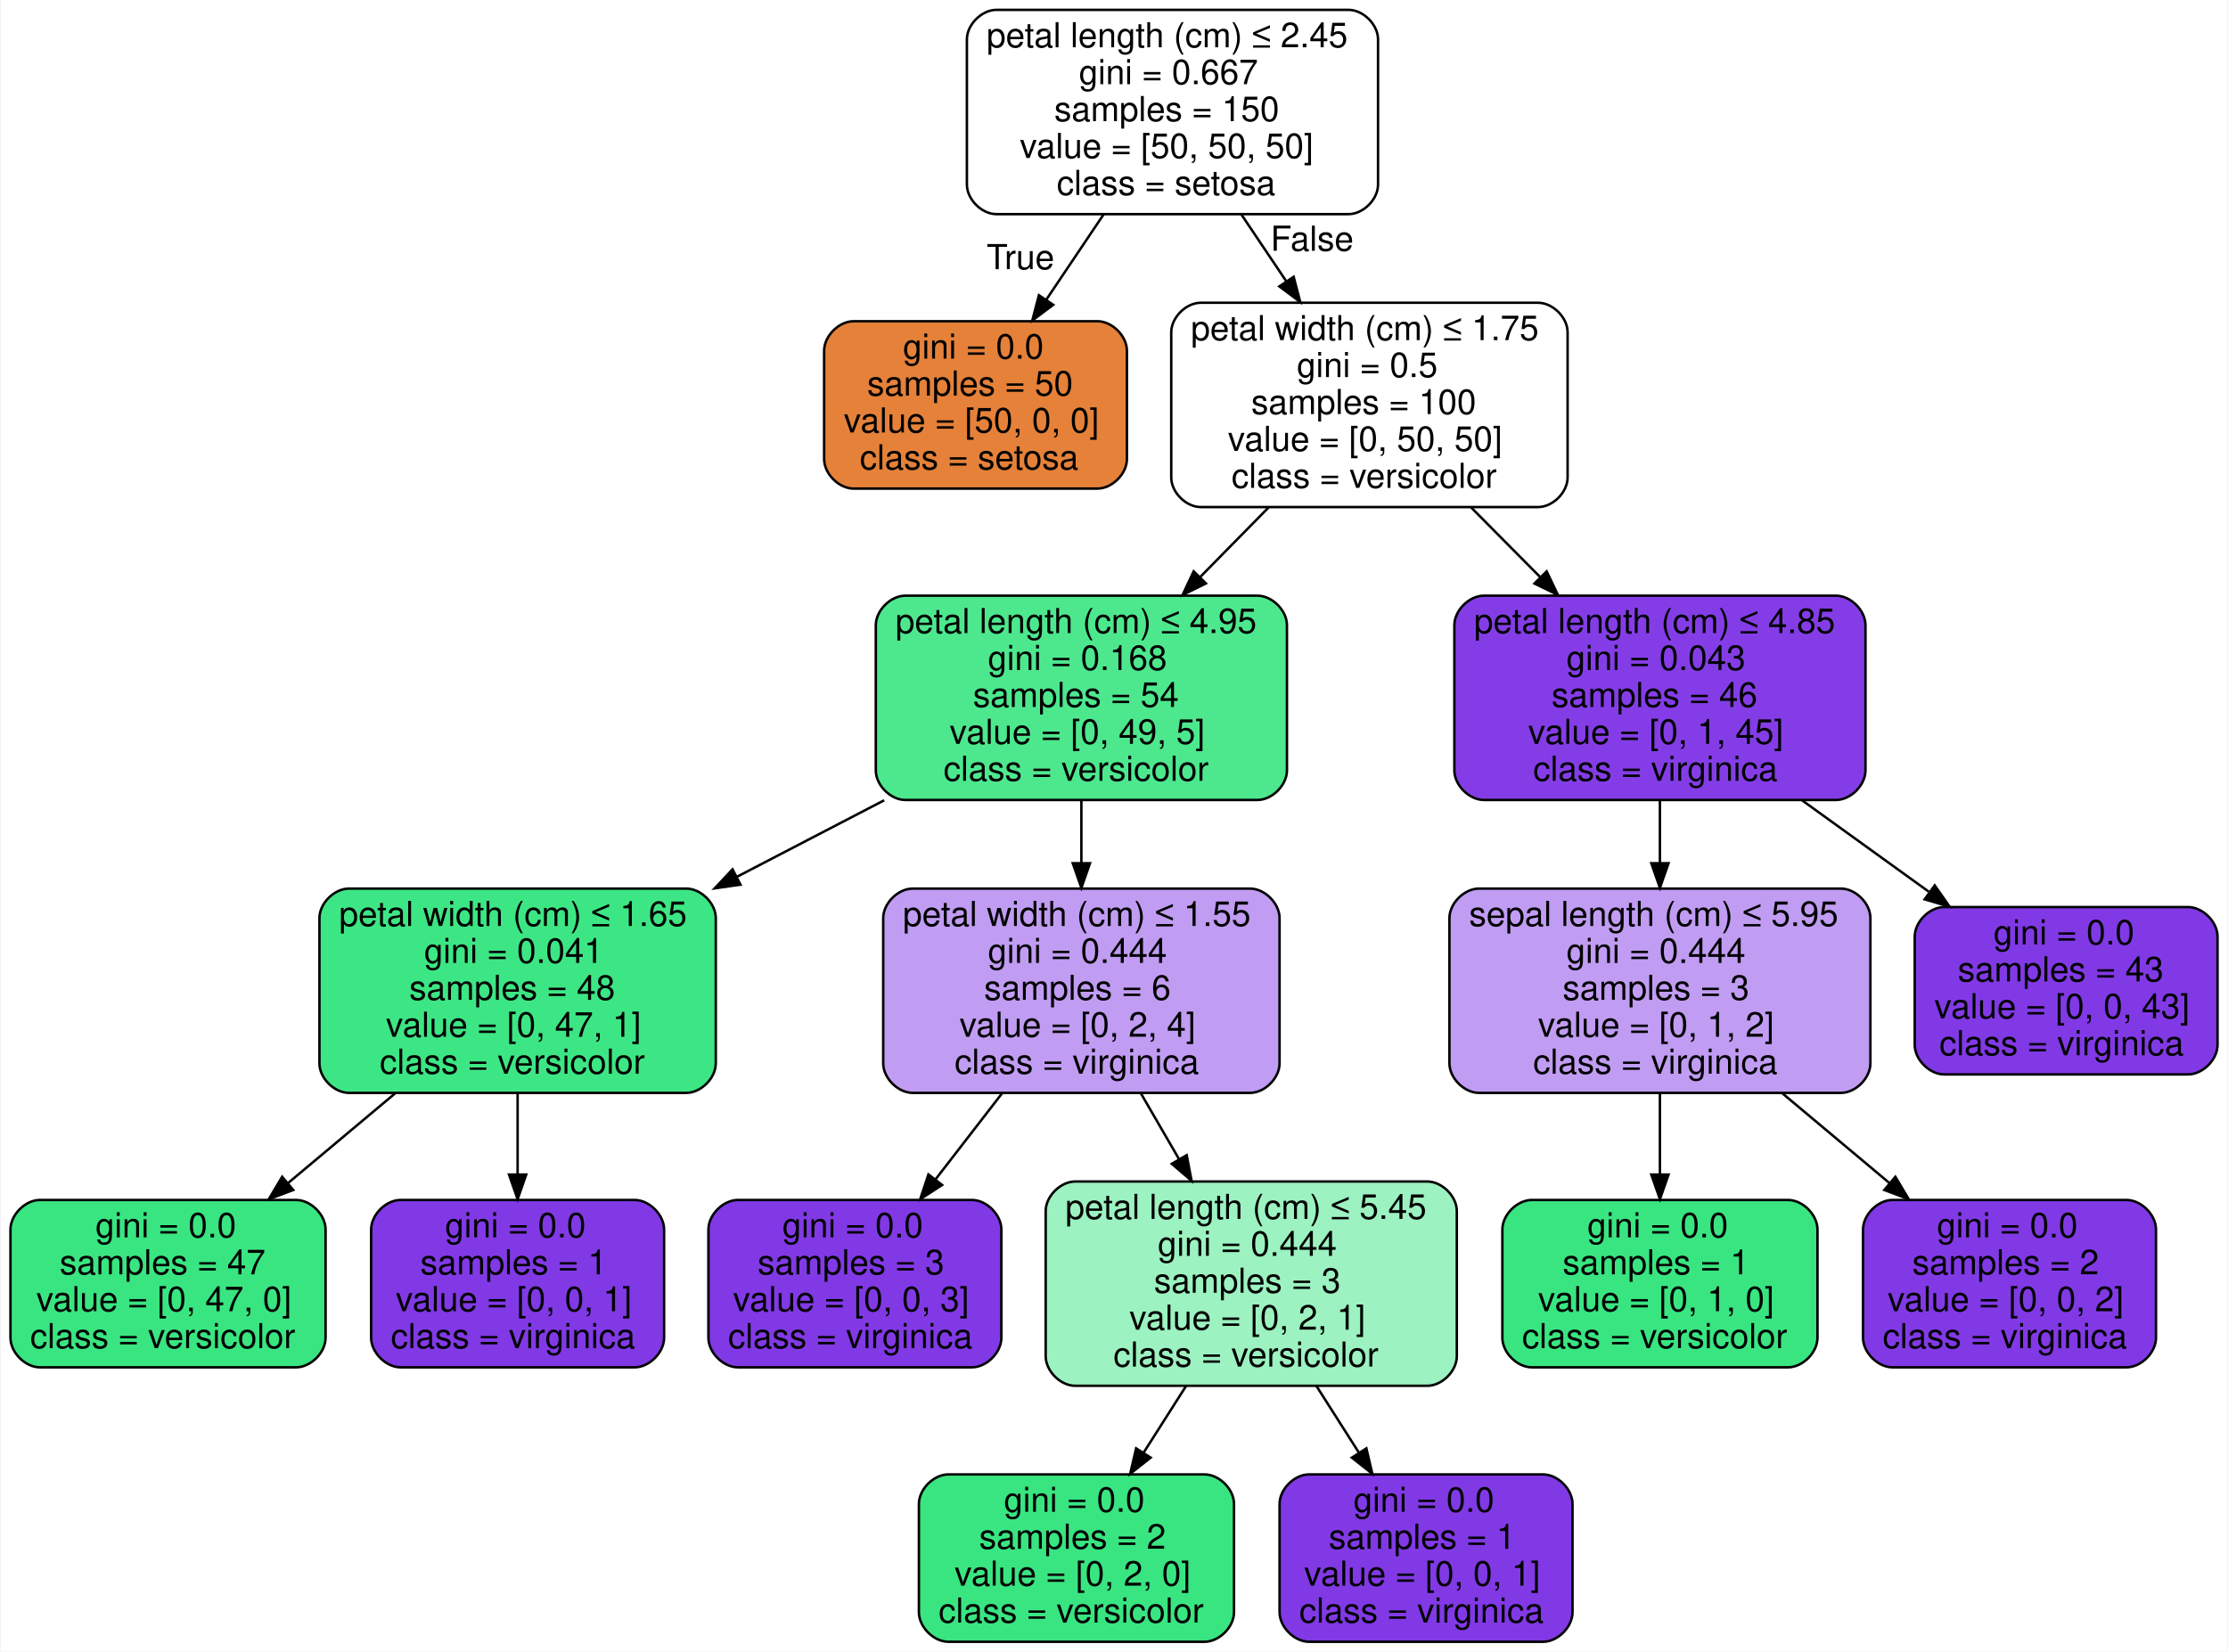
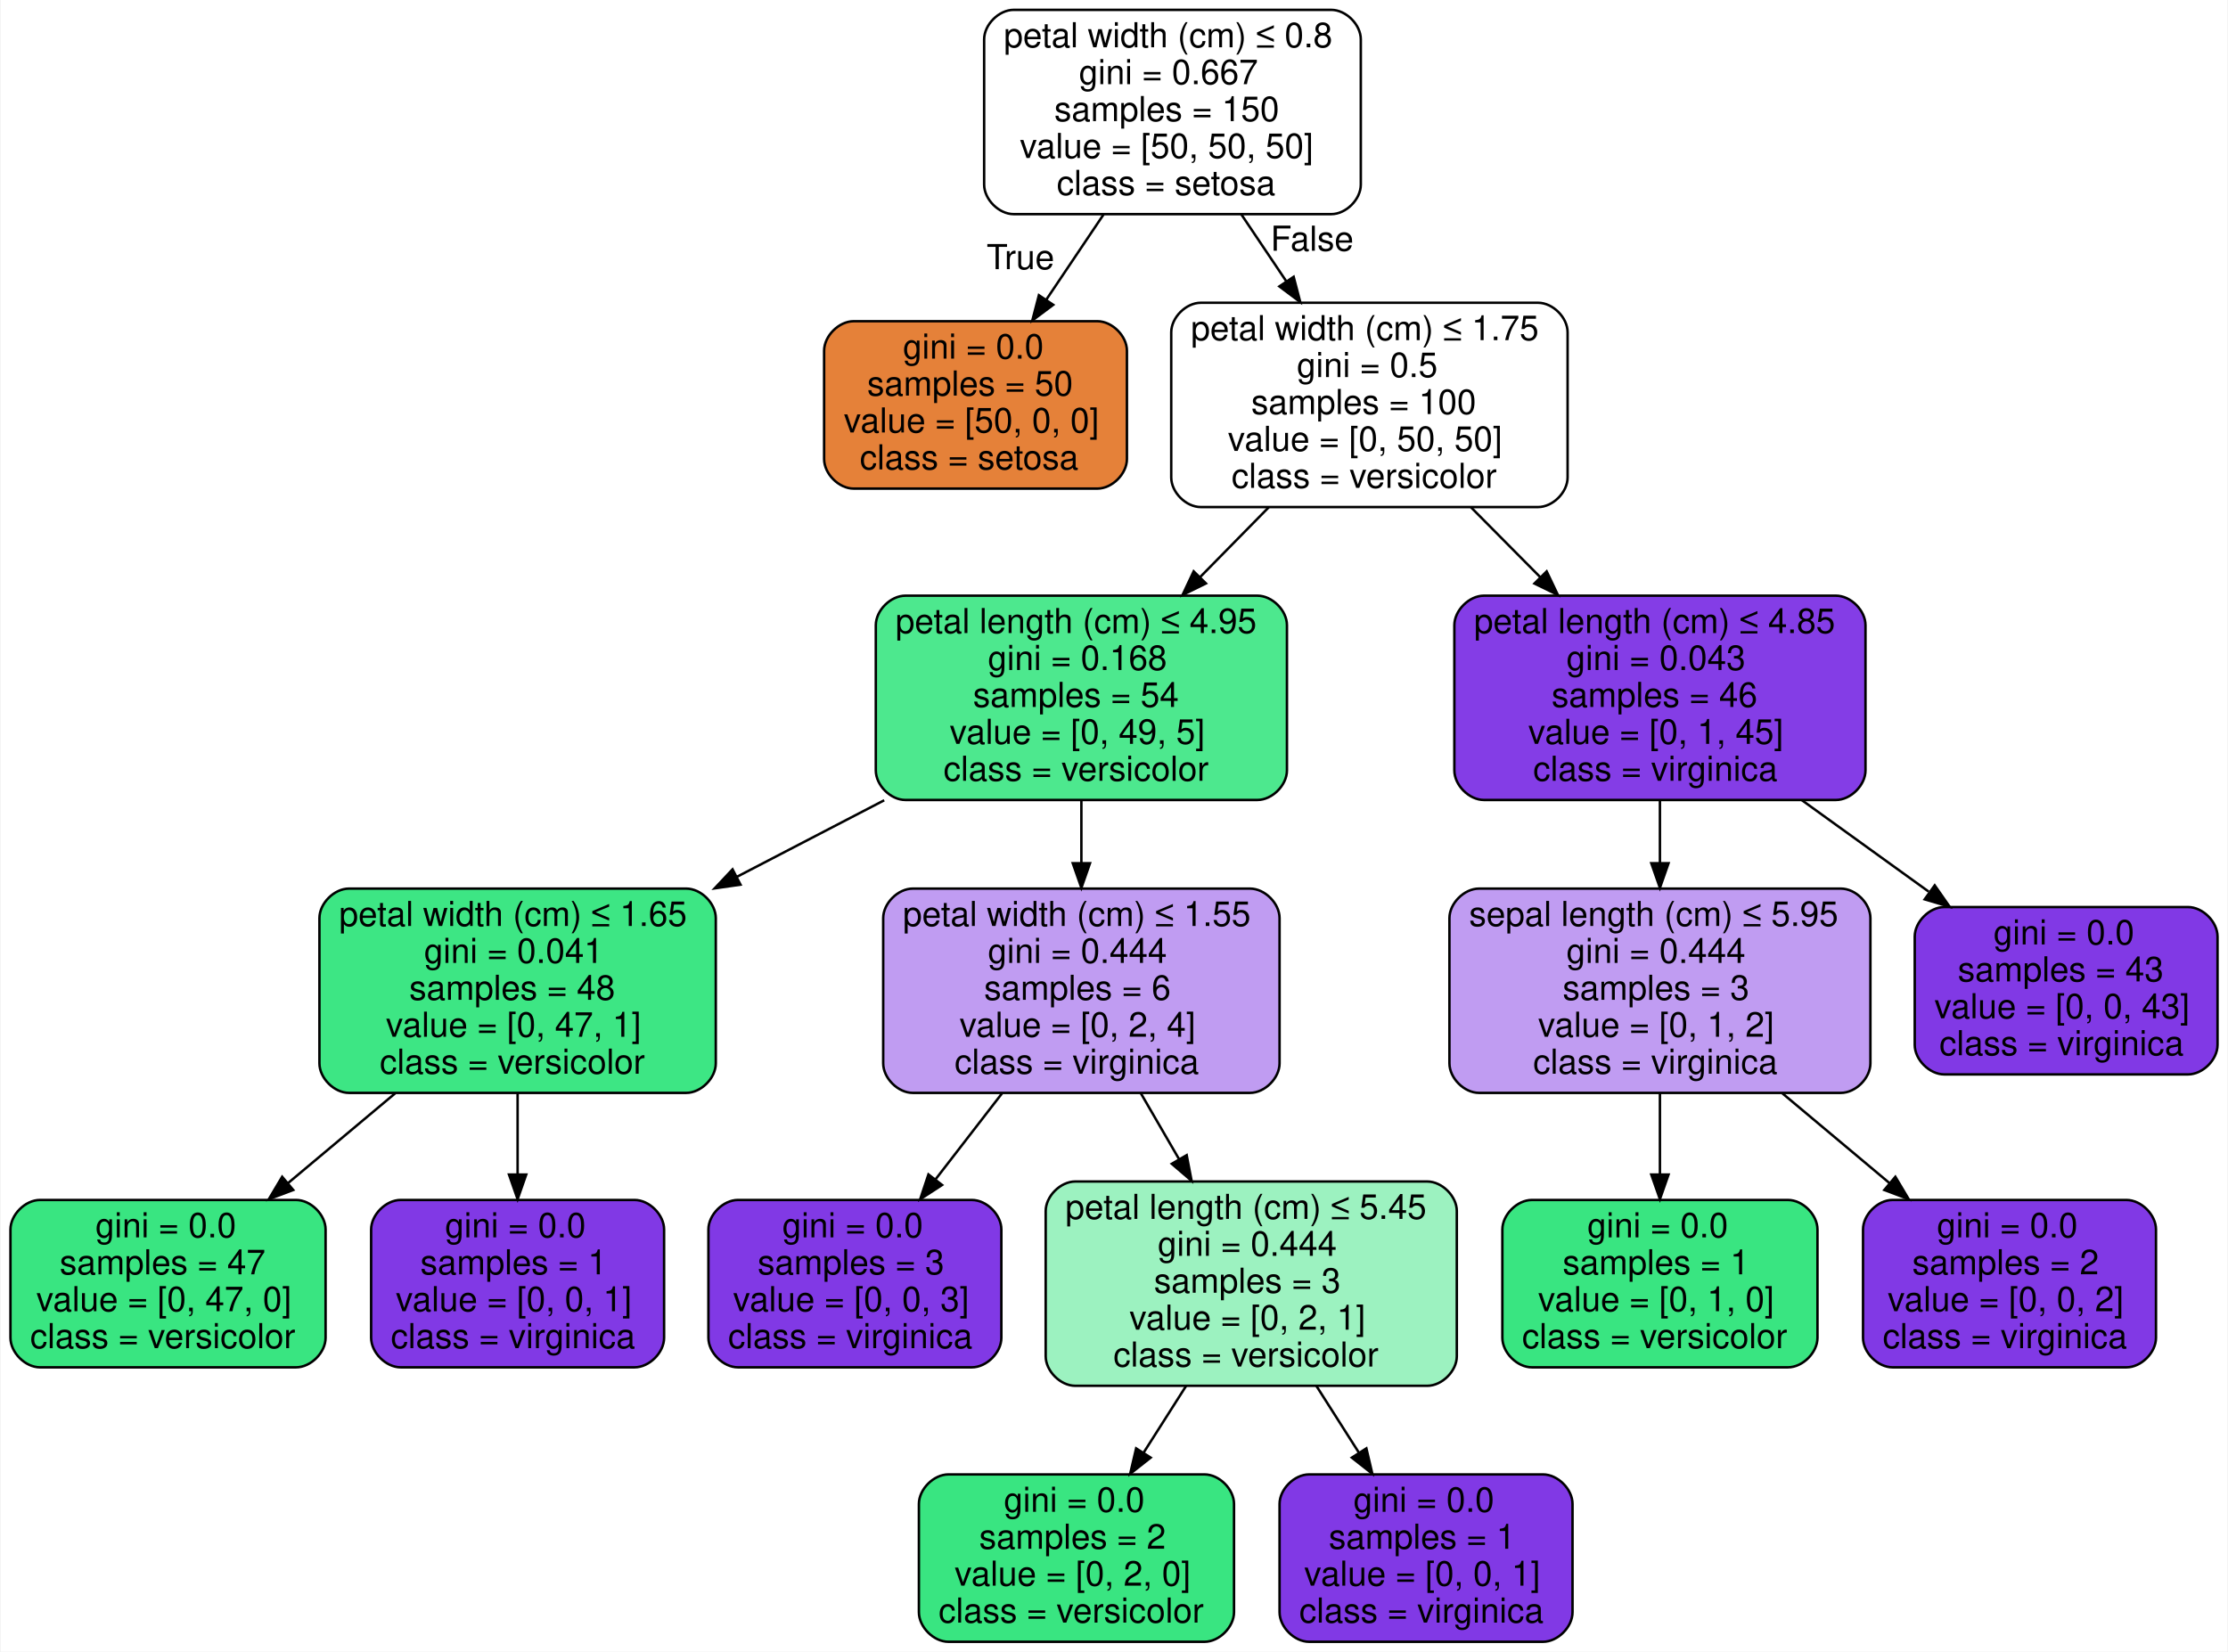
<svg xmlns="http://www.w3.org/2000/svg" width="905pt" height="671pt" viewBox="0.00 0.00 904.50 671.00">
  <g id="graph0" class="graph" transform="scale(1 1) rotate(0) translate(4 667)">
    <polygon fill="#ffffff" stroke="transparent" points="-4,4 -4,-667 900.5,-667 900.5,4 -4,4" />
    <g id="node1" class="node">
-       <path fill="#ffffff" stroke="#000000" d="M543.5,-663C543.5,-663 400.5,-663 400.5,-663 394.5,-663 388.5,-657 388.5,-651 388.5,-651 388.5,-592 388.5,-592 388.5,-586 394.5,-580 400.5,-580 400.5,-580 543.5,-580 543.5,-580 549.5,-580 555.5,-586 555.5,-592 555.5,-592 555.5,-651 555.5,-651 555.5,-657 549.5,-663 543.5,-663" />
-       <text text-anchor="start" x="396.5" y="-647.8" font-family="Helvetica,sans-Serif" font-size="14.00" fill="#000000">petal length (cm) ≤ 2.45</text>
+       <path fill="#ffffff" stroke="#000000" d="M536.5,-663C536.5,-663 407.5,-663 407.5,-663 401.5,-663 395.5,-657 395.5,-651 395.5,-651 395.5,-592 395.5,-592 395.5,-586 401.5,-580 407.5,-580 407.5,-580 536.5,-580 536.5,-580 542.5,-580 548.5,-586 548.5,-592 548.5,-592 548.5,-651 548.5,-651 548.5,-657 542.5,-663 536.5,-663" />
+       <text text-anchor="start" x="403.5" y="-647.8" font-family="Helvetica,sans-Serif" font-size="14.00" fill="#000000">petal width (cm) ≤ 0.8</text>
      <text text-anchor="start" x="434" y="-632.8" font-family="Helvetica,sans-Serif" font-size="14.00" fill="#000000">gini = 0.667</text>
      <text text-anchor="start" x="424" y="-617.8" font-family="Helvetica,sans-Serif" font-size="14.00" fill="#000000">samples = 150</text>
      <text text-anchor="start" x="410" y="-602.8" font-family="Helvetica,sans-Serif" font-size="14.00" fill="#000000">value = [50, 50, 50]</text>
      <text text-anchor="start" x="425" y="-587.8" font-family="Helvetica,sans-Serif" font-size="14.00" fill="#000000">class = setosa</text>
    </g>
    <g id="node2" class="node">
      <path fill="#e58139" stroke="#000000" d="M441.5,-536.5C441.5,-536.5 342.5,-536.5 342.5,-536.5 336.5,-536.5 330.5,-530.5 330.5,-524.5 330.5,-524.5 330.5,-480.5 330.5,-480.5 330.5,-474.5 336.5,-468.5 342.5,-468.5 342.5,-468.5 441.5,-468.5 441.5,-468.5 447.5,-468.5 453.5,-474.5 453.5,-480.5 453.5,-480.5 453.5,-524.5 453.5,-524.5 453.5,-530.5 447.5,-536.5 441.5,-536.5" />
      <text text-anchor="start" x="362.5" y="-521.3" font-family="Helvetica,sans-Serif" font-size="14.00" fill="#000000">gini = 0.0</text>
      <text text-anchor="start" x="348" y="-506.3" font-family="Helvetica,sans-Serif" font-size="14.00" fill="#000000">samples = 50</text>
      <text text-anchor="start" x="338.5" y="-491.3" font-family="Helvetica,sans-Serif" font-size="14.00" fill="#000000">value = [50, 0, 0]</text>
      <text text-anchor="start" x="345" y="-476.3" font-family="Helvetica,sans-Serif" font-size="14.00" fill="#000000">class = setosa</text>
    </g>
    <g id="edge1" class="edge">
      <path fill="none" stroke="#000000" d="M444.02,-579.88C436.48,-568.664 428.311,-556.513 420.731,-545.237" />
      <polygon fill="#000000" stroke="#000000" points="423.553,-543.161 415.069,-536.815 417.743,-547.067 423.553,-543.161" />
      <text text-anchor="middle" x="410.261" y="-557.648" font-family="Helvetica,sans-Serif" font-size="14.00" fill="#000000">True</text>
    </g>
    <g id="node3" class="node">
      <path fill="#ffffff" stroke="#000000" d="M620.5,-544C620.5,-544 483.5,-544 483.5,-544 477.5,-544 471.5,-538 471.5,-532 471.5,-532 471.5,-473 471.5,-473 471.5,-467 477.5,-461 483.5,-461 483.5,-461 620.5,-461 620.5,-461 626.5,-461 632.5,-467 632.5,-473 632.5,-473 632.5,-532 632.5,-532 632.5,-538 626.5,-544 620.5,-544" />
      <text text-anchor="start" x="479.5" y="-528.8" font-family="Helvetica,sans-Serif" font-size="14.00" fill="#000000">petal width (cm) ≤ 1.75</text>
      <text text-anchor="start" x="522.5" y="-513.8" font-family="Helvetica,sans-Serif" font-size="14.00" fill="#000000">gini = 0.5</text>
      <text text-anchor="start" x="504" y="-498.8" font-family="Helvetica,sans-Serif" font-size="14.00" fill="#000000">samples = 100</text>
      <text text-anchor="start" x="494.5" y="-483.8" font-family="Helvetica,sans-Serif" font-size="14.00" fill="#000000">value = [0, 50, 50]</text>
      <text text-anchor="start" x="496" y="-468.8" font-family="Helvetica,sans-Serif" font-size="14.00" fill="#000000">class = versicolor</text>
    </g>
    <g id="edge2" class="edge">
      <path fill="none" stroke="#000000" d="M499.98,-579.88C505.853,-571.143 512.107,-561.84 518.168,-552.825" />
      <polygon fill="#000000" stroke="#000000" points="521.226,-554.55 523.9,-544.298 515.417,-550.644 521.226,-554.55" />
      <text text-anchor="middle" x="528.708" y="-565.131" font-family="Helvetica,sans-Serif" font-size="14.00" fill="#000000">False</text>
    </g>
    <g id="node4" class="node">
      <path fill="#4de88e" stroke="#000000" d="M506.5,-425C506.5,-425 363.5,-425 363.5,-425 357.5,-425 351.5,-419 351.5,-413 351.5,-413 351.5,-354 351.5,-354 351.5,-348 357.5,-342 363.5,-342 363.5,-342 506.5,-342 506.5,-342 512.5,-342 518.5,-348 518.5,-354 518.5,-354 518.5,-413 518.5,-413 518.5,-419 512.5,-425 506.5,-425" />
      <text text-anchor="start" x="359.5" y="-409.8" font-family="Helvetica,sans-Serif" font-size="14.00" fill="#000000">petal length (cm) ≤ 4.95</text>
      <text text-anchor="start" x="397" y="-394.8" font-family="Helvetica,sans-Serif" font-size="14.00" fill="#000000">gini = 0.168</text>
      <text text-anchor="start" x="391" y="-379.8" font-family="Helvetica,sans-Serif" font-size="14.00" fill="#000000">samples = 54</text>
      <text text-anchor="start" x="381.5" y="-364.8" font-family="Helvetica,sans-Serif" font-size="14.00" fill="#000000">value = [0, 49, 5]</text>
      <text text-anchor="start" x="379" y="-349.8" font-family="Helvetica,sans-Serif" font-size="14.00" fill="#000000">class = versicolor</text>
    </g>
    <g id="edge3" class="edge">
      <path fill="none" stroke="#000000" d="M511.079,-460.88C502.047,-451.693 492.399,-441.88 483.111,-432.434" />
      <polygon fill="#000000" stroke="#000000" points="485.602,-429.975 476.096,-425.298 480.611,-434.883 485.602,-429.975" />
    </g>
    <g id="node13" class="node">
      <path fill="#843de6" stroke="#000000" d="M741.5,-425C741.5,-425 598.5,-425 598.5,-425 592.5,-425 586.5,-419 586.5,-413 586.5,-413 586.5,-354 586.5,-354 586.5,-348 592.5,-342 598.5,-342 598.5,-342 741.5,-342 741.5,-342 747.5,-342 753.5,-348 753.5,-354 753.5,-354 753.5,-413 753.5,-413 753.5,-419 747.5,-425 741.5,-425" />
      <text text-anchor="start" x="594.5" y="-409.8" font-family="Helvetica,sans-Serif" font-size="14.00" fill="#000000">petal length (cm) ≤ 4.85</text>
      <text text-anchor="start" x="632" y="-394.8" font-family="Helvetica,sans-Serif" font-size="14.00" fill="#000000">gini = 0.043</text>
      <text text-anchor="start" x="626" y="-379.8" font-family="Helvetica,sans-Serif" font-size="14.00" fill="#000000">samples = 46</text>
      <text text-anchor="start" x="616.5" y="-364.8" font-family="Helvetica,sans-Serif" font-size="14.00" fill="#000000">value = [0, 1, 45]</text>
      <text text-anchor="start" x="618.5" y="-349.8" font-family="Helvetica,sans-Serif" font-size="14.00" fill="#000000">class = virginica</text>
    </g>
    <g id="edge12" class="edge">
      <path fill="none" stroke="#000000" d="M593.271,-460.88C602.38,-451.693 612.111,-441.88 621.478,-432.434" />
      <polygon fill="#000000" stroke="#000000" points="623.997,-434.863 628.553,-425.298 619.027,-429.935 623.997,-434.863" />
    </g>
    <g id="node5" class="node">
      <path fill="#3de684" stroke="#000000" d="M274.5,-306C274.5,-306 137.5,-306 137.5,-306 131.5,-306 125.5,-300 125.5,-294 125.5,-294 125.5,-235 125.5,-235 125.5,-229 131.5,-223 137.5,-223 137.5,-223 274.5,-223 274.5,-223 280.5,-223 286.5,-229 286.5,-235 286.5,-235 286.5,-294 286.5,-294 286.5,-300 280.5,-306 274.5,-306" />
      <text text-anchor="start" x="133.5" y="-290.8" font-family="Helvetica,sans-Serif" font-size="14.00" fill="#000000">petal width (cm) ≤ 1.65</text>
      <text text-anchor="start" x="168" y="-275.8" font-family="Helvetica,sans-Serif" font-size="14.00" fill="#000000">gini = 0.041</text>
      <text text-anchor="start" x="162" y="-260.8" font-family="Helvetica,sans-Serif" font-size="14.00" fill="#000000">samples = 48</text>
      <text text-anchor="start" x="152.5" y="-245.8" font-family="Helvetica,sans-Serif" font-size="14.00" fill="#000000">value = [0, 47, 1]</text>
      <text text-anchor="start" x="150" y="-230.8" font-family="Helvetica,sans-Serif" font-size="14.00" fill="#000000">class = versicolor</text>
    </g>
    <g id="edge4" class="edge">
      <path fill="none" stroke="#000000" d="M354.907,-341.88C335.557,-331.824 314.762,-321.018 295.03,-310.764" />
      <polygon fill="#000000" stroke="#000000" points="296.535,-307.602 286.048,-306.097 293.307,-313.814 296.535,-307.602" />
    </g>
    <g id="node8" class="node">
      <path fill="#c09cf2" stroke="#000000" d="M503.5,-306C503.5,-306 366.5,-306 366.5,-306 360.5,-306 354.5,-300 354.5,-294 354.5,-294 354.5,-235 354.5,-235 354.5,-229 360.5,-223 366.5,-223 366.5,-223 503.5,-223 503.5,-223 509.5,-223 515.5,-229 515.5,-235 515.5,-235 515.5,-294 515.5,-294 515.5,-300 509.5,-306 503.5,-306" />
      <text text-anchor="start" x="362.5" y="-290.8" font-family="Helvetica,sans-Serif" font-size="14.00" fill="#000000">petal width (cm) ≤ 1.55</text>
      <text text-anchor="start" x="397" y="-275.8" font-family="Helvetica,sans-Serif" font-size="14.00" fill="#000000">gini = 0.444</text>
      <text text-anchor="start" x="395.5" y="-260.8" font-family="Helvetica,sans-Serif" font-size="14.00" fill="#000000">samples = 6</text>
      <text text-anchor="start" x="385.5" y="-245.8" font-family="Helvetica,sans-Serif" font-size="14.00" fill="#000000">value = [0, 2, 4]</text>
      <text text-anchor="start" x="383.5" y="-230.8" font-family="Helvetica,sans-Serif" font-size="14.00" fill="#000000">class = virginica</text>
    </g>
    <g id="edge7" class="edge">
      <path fill="none" stroke="#000000" d="M435,-341.88C435,-333.684 435,-324.989 435,-316.501" />
      <polygon fill="#000000" stroke="#000000" points="438.5,-316.298 435,-306.298 431.5,-316.298 438.5,-316.298" />
    </g>
    <g id="node6" class="node">
      <path fill="#39e581" stroke="#000000" d="M116,-179.5C116,-179.5 12,-179.5 12,-179.5 6,-179.5 0,-173.5 0,-167.5 0,-167.5 0,-123.5 0,-123.5 0,-117.5 6,-111.5 12,-111.5 12,-111.5 116,-111.5 116,-111.5 122,-111.5 128,-117.5 128,-123.5 128,-123.5 128,-167.5 128,-167.5 128,-173.5 122,-179.5 116,-179.5" />
      <text text-anchor="start" x="34.5" y="-164.3" font-family="Helvetica,sans-Serif" font-size="14.00" fill="#000000">gini = 0.0</text>
      <text text-anchor="start" x="20" y="-149.3" font-family="Helvetica,sans-Serif" font-size="14.00" fill="#000000">samples = 47</text>
      <text text-anchor="start" x="10.5" y="-134.3" font-family="Helvetica,sans-Serif" font-size="14.00" fill="#000000">value = [0, 47, 0]</text>
      <text text-anchor="start" x="8" y="-119.3" font-family="Helvetica,sans-Serif" font-size="14.00" fill="#000000">class = versicolor</text>
    </g>
    <g id="edge5" class="edge">
      <path fill="none" stroke="#000000" d="M156.335,-222.88C142.164,-211.004 126.743,-198.08 112.634,-186.257" />
      <polygon fill="#000000" stroke="#000000" points="114.86,-183.555 104.947,-179.815 110.364,-188.921 114.86,-183.555" />
    </g>
    <g id="node7" class="node">
      <path fill="#8139e5" stroke="#000000" d="M253.5,-179.5C253.5,-179.5 158.5,-179.5 158.5,-179.5 152.5,-179.5 146.5,-173.5 146.5,-167.5 146.5,-167.5 146.5,-123.5 146.5,-123.5 146.5,-117.5 152.5,-111.5 158.5,-111.5 158.5,-111.5 253.5,-111.5 253.5,-111.5 259.5,-111.5 265.5,-117.5 265.5,-123.5 265.5,-123.5 265.5,-167.5 265.5,-167.5 265.5,-173.5 259.5,-179.5 253.5,-179.5" />
      <text text-anchor="start" x="176.5" y="-164.3" font-family="Helvetica,sans-Serif" font-size="14.00" fill="#000000">gini = 0.0</text>
      <text text-anchor="start" x="166.5" y="-149.3" font-family="Helvetica,sans-Serif" font-size="14.00" fill="#000000">samples = 1</text>
      <text text-anchor="start" x="156.5" y="-134.3" font-family="Helvetica,sans-Serif" font-size="14.00" fill="#000000">value = [0, 0, 1]</text>
      <text text-anchor="start" x="154.5" y="-119.3" font-family="Helvetica,sans-Serif" font-size="14.00" fill="#000000">class = virginica</text>
    </g>
    <g id="edge6" class="edge">
      <path fill="none" stroke="#000000" d="M206,-222.88C206,-212.213 206,-200.702 206,-189.901" />
      <polygon fill="#000000" stroke="#000000" points="209.5,-189.815 206,-179.815 202.5,-189.815 209.5,-189.815" />
    </g>
    <g id="node9" class="node">
      <path fill="#8139e5" stroke="#000000" d="M390.5,-179.5C390.5,-179.5 295.5,-179.5 295.5,-179.5 289.5,-179.5 283.5,-173.5 283.5,-167.5 283.5,-167.5 283.5,-123.5 283.5,-123.5 283.5,-117.5 289.5,-111.5 295.5,-111.5 295.5,-111.5 390.5,-111.5 390.5,-111.5 396.5,-111.5 402.5,-117.5 402.5,-123.5 402.5,-123.5 402.5,-167.5 402.5,-167.5 402.5,-173.5 396.5,-179.5 390.5,-179.5" />
      <text text-anchor="start" x="313.5" y="-164.3" font-family="Helvetica,sans-Serif" font-size="14.00" fill="#000000">gini = 0.0</text>
      <text text-anchor="start" x="303.5" y="-149.3" font-family="Helvetica,sans-Serif" font-size="14.00" fill="#000000">samples = 3</text>
      <text text-anchor="start" x="293.5" y="-134.3" font-family="Helvetica,sans-Serif" font-size="14.00" fill="#000000">value = [0, 0, 3]</text>
      <text text-anchor="start" x="291.5" y="-119.3" font-family="Helvetica,sans-Serif" font-size="14.00" fill="#000000">class = virginica</text>
    </g>
    <g id="edge8" class="edge">
      <path fill="none" stroke="#000000" d="M402.823,-222.88C394.067,-211.554 384.574,-199.275 375.784,-187.906" />
      <polygon fill="#000000" stroke="#000000" points="378.415,-185.586 369.529,-179.815 372.877,-189.867 378.415,-185.586" />
    </g>
    <g id="node10" class="node">
      <path fill="#9cf2c0" stroke="#000000" d="M575.5,-187C575.5,-187 432.5,-187 432.5,-187 426.5,-187 420.5,-181 420.5,-175 420.5,-175 420.5,-116 420.5,-116 420.5,-110 426.5,-104 432.5,-104 432.5,-104 575.5,-104 575.5,-104 581.5,-104 587.5,-110 587.5,-116 587.5,-116 587.5,-175 587.5,-175 587.5,-181 581.5,-187 575.5,-187" />
      <text text-anchor="start" x="428.5" y="-171.8" font-family="Helvetica,sans-Serif" font-size="14.00" fill="#000000">petal length (cm) ≤ 5.45</text>
      <text text-anchor="start" x="466" y="-156.8" font-family="Helvetica,sans-Serif" font-size="14.00" fill="#000000">gini = 0.444</text>
      <text text-anchor="start" x="464.5" y="-141.8" font-family="Helvetica,sans-Serif" font-size="14.00" fill="#000000">samples = 3</text>
      <text text-anchor="start" x="454.5" y="-126.8" font-family="Helvetica,sans-Serif" font-size="14.00" fill="#000000">value = [0, 2, 1]</text>
      <text text-anchor="start" x="448" y="-111.8" font-family="Helvetica,sans-Serif" font-size="14.00" fill="#000000">class = versicolor</text>
    </g>
    <g id="edge9" class="edge">
      <path fill="none" stroke="#000000" d="M459.133,-222.88C464.146,-214.233 469.481,-205.032 474.658,-196.104" />
      <polygon fill="#000000" stroke="#000000" points="477.776,-197.705 479.764,-187.298 471.72,-194.193 477.776,-197.705" />
    </g>
    <g id="node11" class="node">
      <path fill="#39e581" stroke="#000000" d="M485,-68C485,-68 381,-68 381,-68 375,-68 369,-62 369,-56 369,-56 369,-12 369,-12 369,-6 375,0 381,0 381,0 485,0 485,0 491,0 497,-6 497,-12 497,-12 497,-56 497,-56 497,-62 491,-68 485,-68" />
      <text text-anchor="start" x="403.5" y="-52.8" font-family="Helvetica,sans-Serif" font-size="14.00" fill="#000000">gini = 0.0</text>
      <text text-anchor="start" x="393.5" y="-37.8" font-family="Helvetica,sans-Serif" font-size="14.00" fill="#000000">samples = 2</text>
      <text text-anchor="start" x="383.5" y="-22.8" font-family="Helvetica,sans-Serif" font-size="14.00" fill="#000000">value = [0, 2, 0]</text>
      <text text-anchor="start" x="377" y="-7.8" font-family="Helvetica,sans-Serif" font-size="14.00" fill="#000000">class = versicolor</text>
    </g>
    <g id="edge10" class="edge">
      <path fill="none" stroke="#000000" d="M477.562,-103.981C471.944,-95.159 466.001,-85.826 460.35,-76.951" />
      <polygon fill="#000000" stroke="#000000" points="463.142,-74.819 454.818,-68.264 457.237,-78.579 463.142,-74.819" />
    </g>
    <g id="node12" class="node">
      <path fill="#8139e5" stroke="#000000" d="M622.5,-68C622.5,-68 527.5,-68 527.5,-68 521.5,-68 515.5,-62 515.5,-56 515.5,-56 515.5,-12 515.5,-12 515.5,-6 521.5,0 527.5,0 527.5,0 622.5,0 622.5,0 628.5,0 634.5,-6 634.5,-12 634.5,-12 634.5,-56 634.5,-56 634.5,-62 628.5,-68 622.5,-68" />
      <text text-anchor="start" x="545.5" y="-52.8" font-family="Helvetica,sans-Serif" font-size="14.00" fill="#000000">gini = 0.0</text>
      <text text-anchor="start" x="535.5" y="-37.8" font-family="Helvetica,sans-Serif" font-size="14.00" fill="#000000">samples = 1</text>
      <text text-anchor="start" x="525.5" y="-22.8" font-family="Helvetica,sans-Serif" font-size="14.00" fill="#000000">value = [0, 0, 1]</text>
      <text text-anchor="start" x="523.5" y="-7.8" font-family="Helvetica,sans-Serif" font-size="14.00" fill="#000000">class = virginica</text>
    </g>
    <g id="edge11" class="edge">
      <path fill="none" stroke="#000000" d="M530.438,-103.981C536.056,-95.159 541.999,-85.826 547.65,-76.951" />
      <polygon fill="#000000" stroke="#000000" points="550.763,-78.579 553.182,-68.264 544.858,-74.819 550.763,-78.579" />
    </g>
    <g id="node14" class="node">
      <path fill="#c09cf2" stroke="#000000" d="M743.5,-306C743.5,-306 596.5,-306 596.5,-306 590.5,-306 584.5,-300 584.5,-294 584.5,-294 584.5,-235 584.5,-235 584.5,-229 590.5,-223 596.5,-223 596.5,-223 743.5,-223 743.5,-223 749.5,-223 755.5,-229 755.5,-235 755.5,-235 755.5,-294 755.5,-294 755.5,-300 749.5,-306 743.5,-306" />
      <text text-anchor="start" x="592.5" y="-290.8" font-family="Helvetica,sans-Serif" font-size="14.00" fill="#000000">sepal length (cm) ≤ 5.95</text>
      <text text-anchor="start" x="632" y="-275.8" font-family="Helvetica,sans-Serif" font-size="14.00" fill="#000000">gini = 0.444</text>
      <text text-anchor="start" x="630.5" y="-260.8" font-family="Helvetica,sans-Serif" font-size="14.00" fill="#000000">samples = 3</text>
      <text text-anchor="start" x="620.5" y="-245.8" font-family="Helvetica,sans-Serif" font-size="14.00" fill="#000000">value = [0, 1, 2]</text>
      <text text-anchor="start" x="618.5" y="-230.8" font-family="Helvetica,sans-Serif" font-size="14.00" fill="#000000">class = virginica</text>
    </g>
    <g id="edge13" class="edge">
      <path fill="none" stroke="#000000" d="M670,-341.88C670,-333.684 670,-324.989 670,-316.501" />
      <polygon fill="#000000" stroke="#000000" points="673.5,-316.298 670,-306.298 666.5,-316.298 673.5,-316.298" />
    </g>
    <g id="node17" class="node">
      <path fill="#8139e5" stroke="#000000" d="M884.5,-298.5C884.5,-298.5 785.5,-298.5 785.5,-298.5 779.5,-298.5 773.5,-292.5 773.5,-286.5 773.5,-286.5 773.5,-242.5 773.5,-242.5 773.5,-236.5 779.5,-230.5 785.5,-230.5 785.5,-230.5 884.5,-230.5 884.5,-230.5 890.5,-230.5 896.5,-236.5 896.5,-242.5 896.5,-242.5 896.5,-286.5 896.5,-286.5 896.5,-292.5 890.5,-298.5 884.5,-298.5" />
      <text text-anchor="start" x="805.5" y="-283.3" font-family="Helvetica,sans-Serif" font-size="14.00" fill="#000000">gini = 0.0</text>
      <text text-anchor="start" x="791" y="-268.3" font-family="Helvetica,sans-Serif" font-size="14.00" fill="#000000">samples = 43</text>
      <text text-anchor="start" x="781.5" y="-253.3" font-family="Helvetica,sans-Serif" font-size="14.00" fill="#000000">value = [0, 0, 43]</text>
      <text text-anchor="start" x="783.5" y="-238.3" font-family="Helvetica,sans-Serif" font-size="14.00" fill="#000000">class = virginica</text>
    </g>
    <g id="edge16" class="edge">
      <path fill="none" stroke="#000000" d="M727.709,-341.88C744.407,-329.837 762.599,-316.717 779.179,-304.759" />
      <polygon fill="#000000" stroke="#000000" points="781.623,-307.311 787.687,-298.623 777.529,-301.634 781.623,-307.311" />
    </g>
    <g id="node15" class="node">
      <path fill="#39e581" stroke="#000000" d="M722,-179.5C722,-179.5 618,-179.5 618,-179.5 612,-179.5 606,-173.5 606,-167.5 606,-167.5 606,-123.5 606,-123.5 606,-117.5 612,-111.5 618,-111.5 618,-111.5 722,-111.5 722,-111.5 728,-111.5 734,-117.5 734,-123.5 734,-123.5 734,-167.5 734,-167.5 734,-173.5 728,-179.5 722,-179.5" />
      <text text-anchor="start" x="640.5" y="-164.3" font-family="Helvetica,sans-Serif" font-size="14.00" fill="#000000">gini = 0.0</text>
      <text text-anchor="start" x="630.5" y="-149.3" font-family="Helvetica,sans-Serif" font-size="14.00" fill="#000000">samples = 1</text>
      <text text-anchor="start" x="620.5" y="-134.3" font-family="Helvetica,sans-Serif" font-size="14.00" fill="#000000">value = [0, 1, 0]</text>
      <text text-anchor="start" x="614" y="-119.3" font-family="Helvetica,sans-Serif" font-size="14.00" fill="#000000">class = versicolor</text>
    </g>
    <g id="edge14" class="edge">
      <path fill="none" stroke="#000000" d="M670,-222.88C670,-212.213 670,-200.702 670,-189.901" />
      <polygon fill="#000000" stroke="#000000" points="673.5,-189.815 670,-179.815 666.5,-189.815 673.5,-189.815" />
    </g>
    <g id="node16" class="node">
      <path fill="#8139e5" stroke="#000000" d="M859.5,-179.5C859.5,-179.5 764.5,-179.5 764.5,-179.5 758.5,-179.5 752.5,-173.5 752.5,-167.5 752.5,-167.5 752.5,-123.5 752.5,-123.5 752.5,-117.5 758.5,-111.5 764.5,-111.5 764.5,-111.5 859.5,-111.5 859.5,-111.5 865.5,-111.5 871.5,-117.5 871.5,-123.5 871.5,-123.5 871.5,-167.5 871.5,-167.5 871.5,-173.5 865.5,-179.5 859.5,-179.5" />
      <text text-anchor="start" x="782.5" y="-164.3" font-family="Helvetica,sans-Serif" font-size="14.00" fill="#000000">gini = 0.0</text>
      <text text-anchor="start" x="772.5" y="-149.3" font-family="Helvetica,sans-Serif" font-size="14.00" fill="#000000">samples = 2</text>
      <text text-anchor="start" x="762.5" y="-134.3" font-family="Helvetica,sans-Serif" font-size="14.00" fill="#000000">value = [0, 0, 2]</text>
      <text text-anchor="start" x="760.5" y="-119.3" font-family="Helvetica,sans-Serif" font-size="14.00" fill="#000000">class = virginica</text>
    </g>
    <g id="edge15" class="edge">
      <path fill="none" stroke="#000000" d="M719.665,-222.88C733.836,-211.004 749.257,-198.08 763.366,-186.257" />
      <polygon fill="#000000" stroke="#000000" points="765.636,-188.921 771.053,-179.815 761.14,-183.555 765.636,-188.921" />
    </g>
  </g>
</svg>
